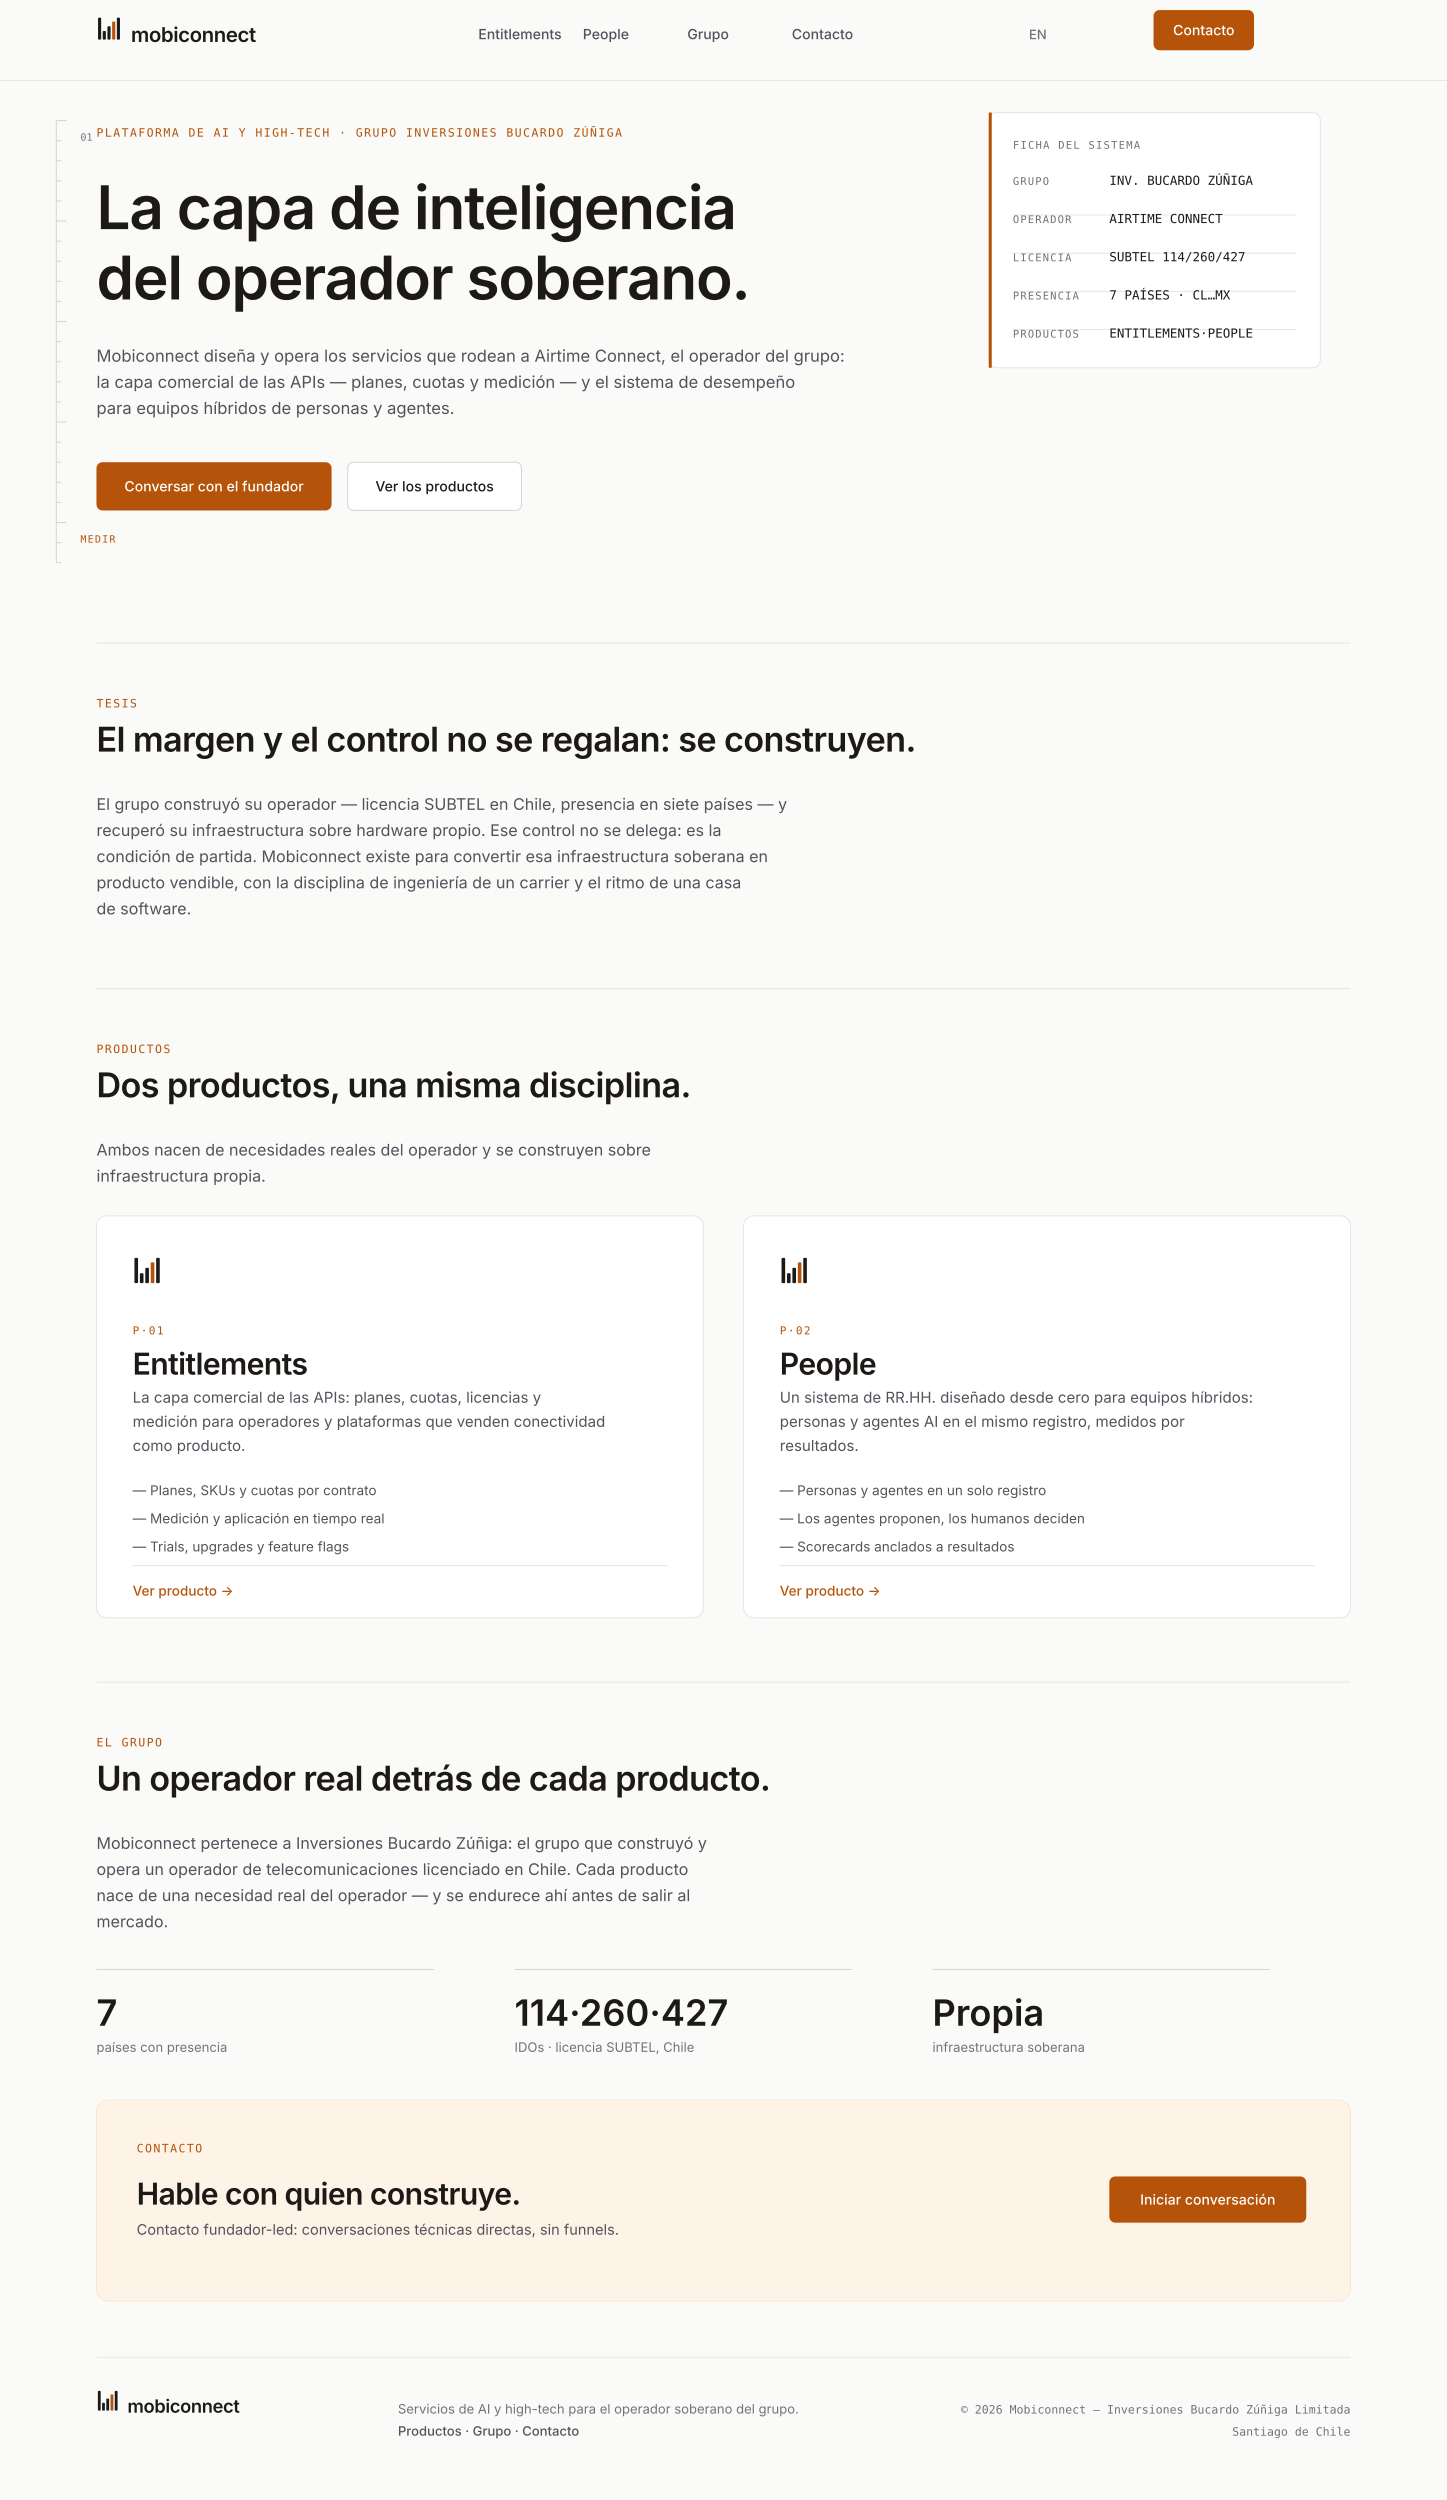
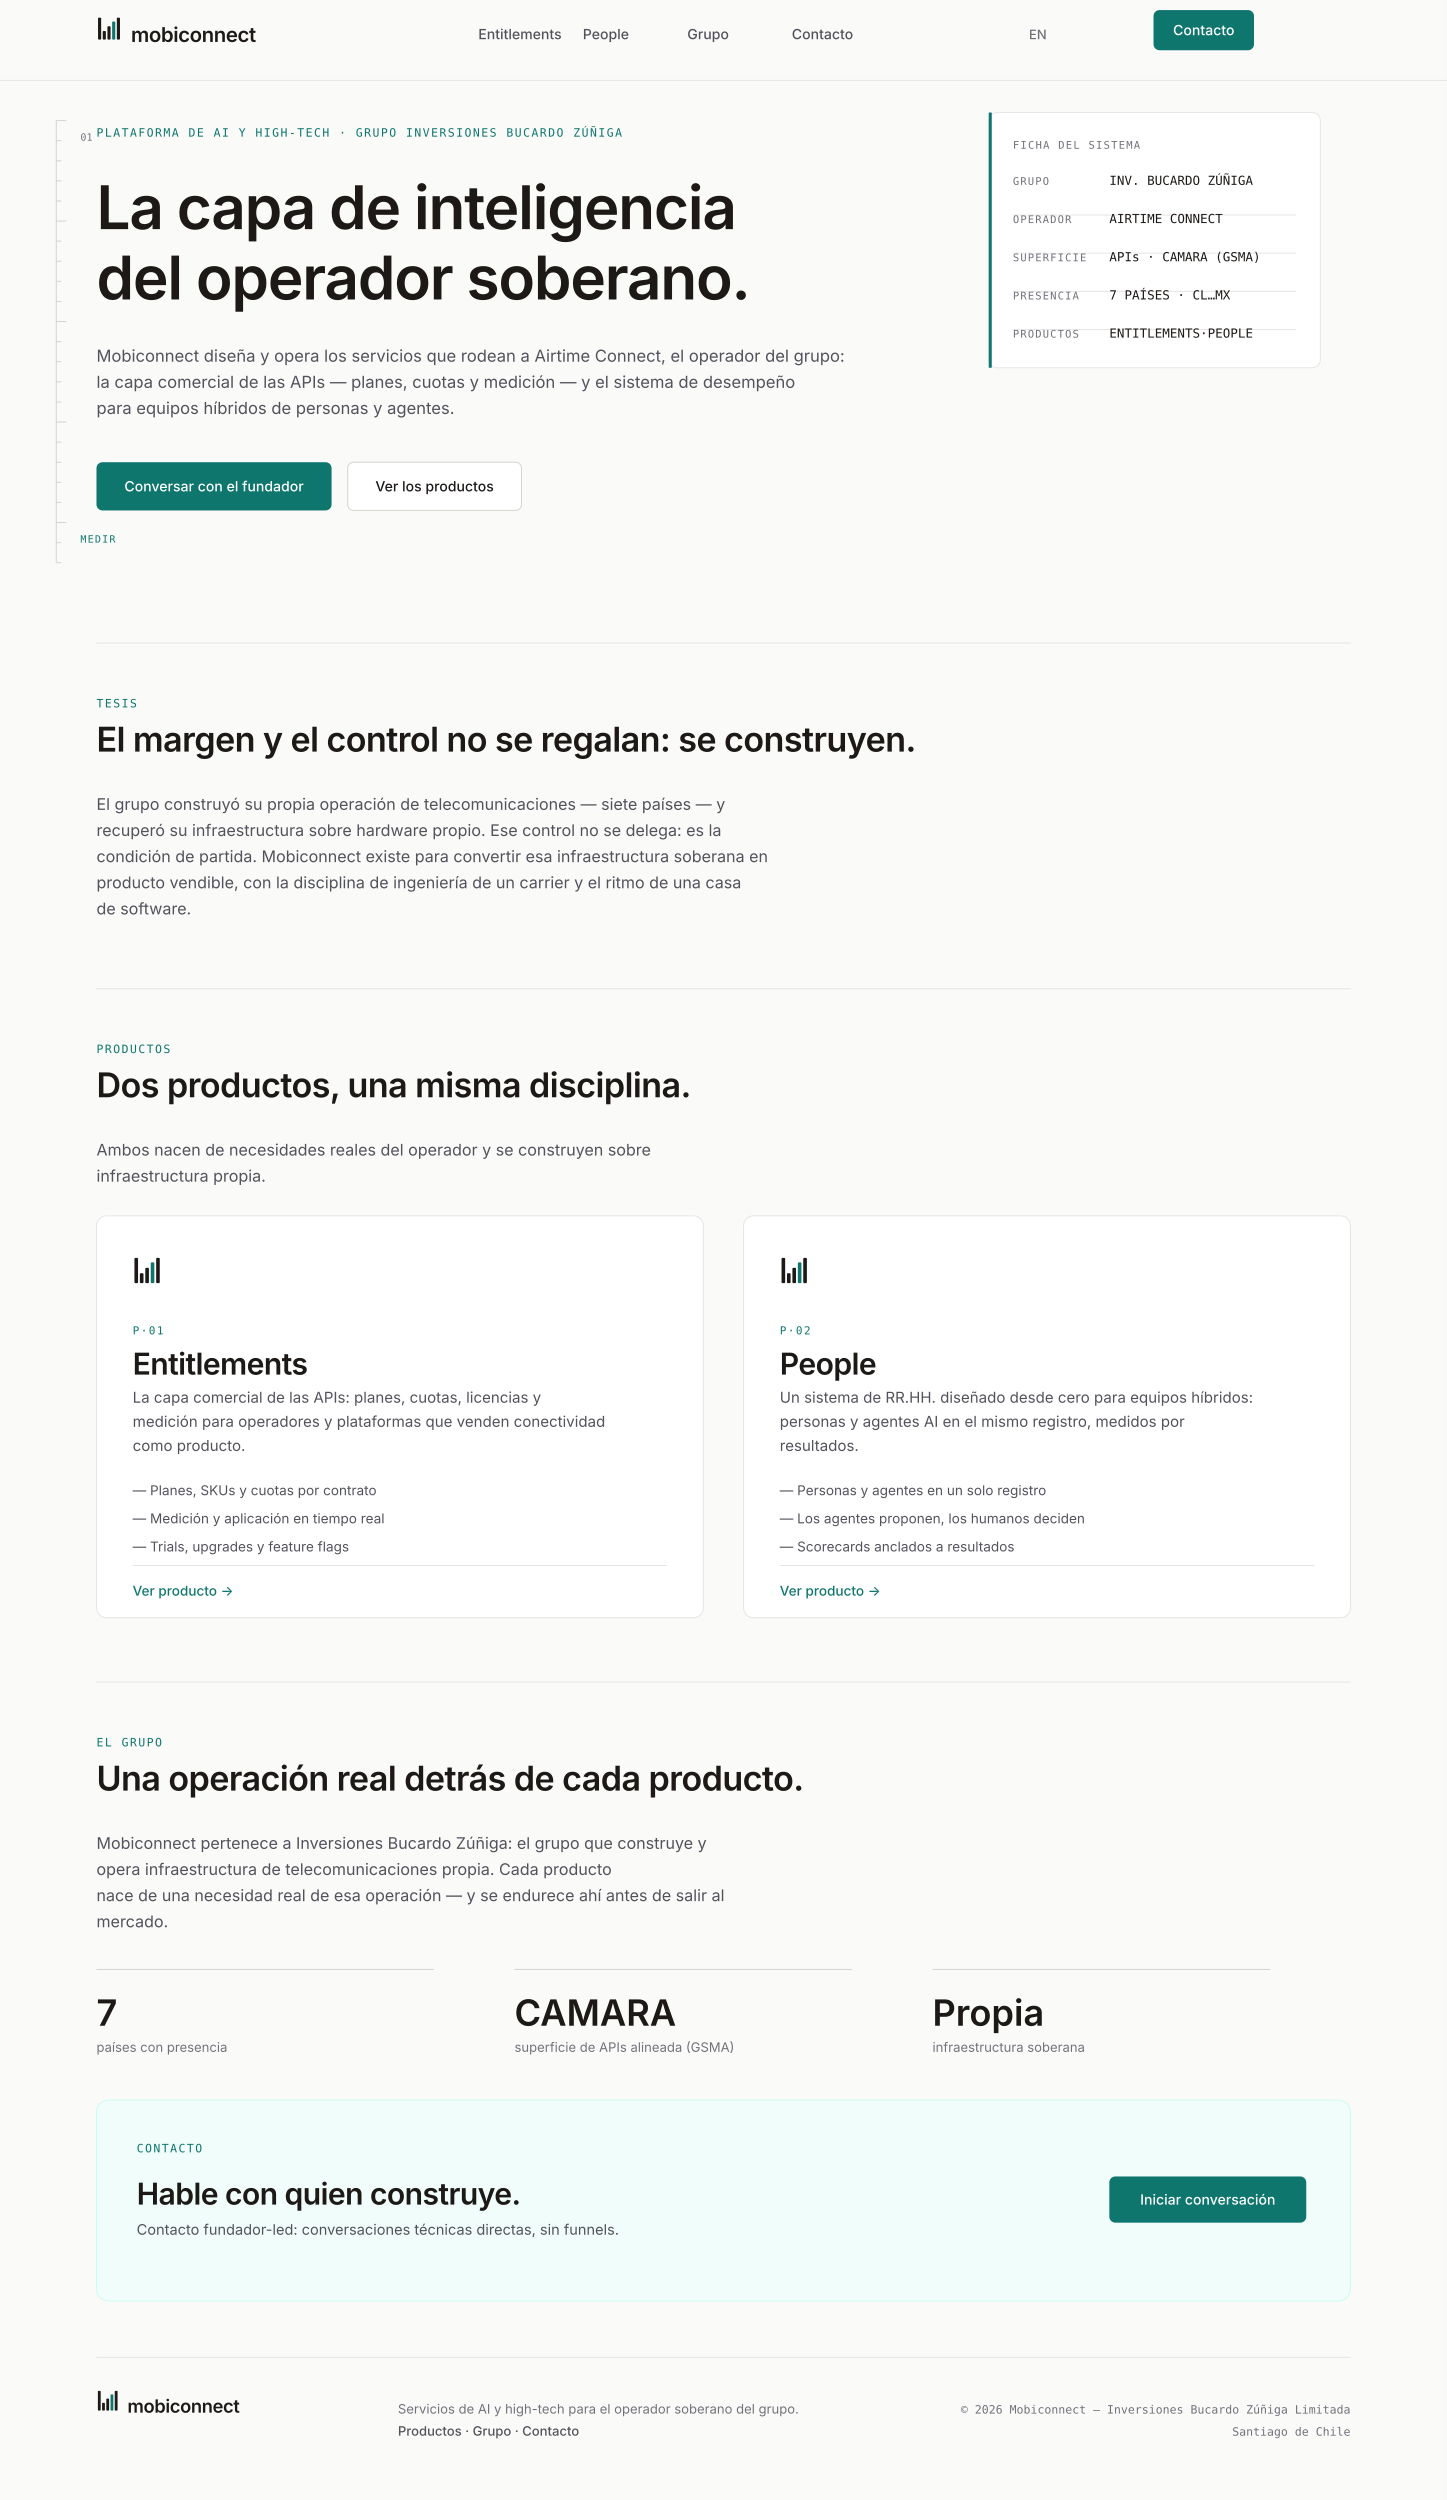
<svg xmlns="http://www.w3.org/2000/svg" width="1440" height="2488" viewBox="0 0 1440 2488">
  <rect x="0" y="0" width="1440" height="2488" fill="#FAFAF9" />
  <g id="nav">
    <g transform="translate(96,16) scale(0.78)">
      <rect x="2" y="2" width="4" height="28" fill="#1C1917" rx="1" />
      <rect x="26" y="2" width="4" height="28" fill="#1C1917" rx="1" />
      <rect x="8" y="19" width="4" height="11" fill="#1C1917" rx="1" />
      <rect x="14" y="13" width="4" height="17" fill="#1C1917" rx="1" />
-       <rect x="20" y="7" width="4" height="23" fill="#B45309" rx="1" />
+       <rect x="20" y="7" width="4" height="23" fill="#0F766E" rx="1" />
      <text x="44" y="33" font-family="Inter, 'Helvetica Neue', Arial, sans-serif" font-size="26" font-weight="600" fill="#1C1917" letter-spacing="-0.5">mobiconnect</text>
    </g>
    <text x="476" y="39" font-family="Inter, 'Helvetica Neue', Arial, sans-serif" font-size="14" font-weight="500" fill="#52525B">Entitlements</text>
    <text x="580" y="39" font-family="Inter, 'Helvetica Neue', Arial, sans-serif" font-size="14" font-weight="500" fill="#52525B">People</text>
    <text x="684" y="39" font-family="Inter, 'Helvetica Neue', Arial, sans-serif" font-size="14" font-weight="500" fill="#52525B">Grupo</text>
    <text x="788" y="39" font-family="Inter, 'Helvetica Neue', Arial, sans-serif" font-size="14" font-weight="500" fill="#52525B">Contacto</text>
-     <rect x="1148" y="10" width="100" height="40" fill="#B45309" rx="6" />
+     <rect x="1148" y="10" width="100" height="40" fill="#0F766E" rx="6" />
    <text x="1198.0" y="35.0" font-family="Inter, 'Helvetica Neue', Arial, sans-serif" font-size="14" font-weight="500" fill="#FFFFFF" text-anchor="middle">Contacto</text>
    <text x="1024" y="39" font-family="Inter, 'Helvetica Neue', Arial, sans-serif" font-size="13" font-weight="500" fill="#71717A">EN</text>
    <line x1="0" y1="80" x2="1440" y2="80" stroke="#E7E5E4" stroke-width="1" />
  </g>
  <g id="hero">
-     <text x="96" y="136" font-family="'IBM Plex Mono', 'SF Mono', Consolas, monospace" font-size="11.5" font-weight="500" fill="#B45309" letter-spacing="1.4">PLATAFORMA DE AI Y HIGH-TECH · GRUPO INVERSIONES BUCARDO ZÚÑIGA</text>
+     <text x="96" y="136" font-family="'IBM Plex Mono', 'SF Mono', Consolas, monospace" font-size="11.5" font-weight="500" fill="#0F766E" letter-spacing="1.4">PLATAFORMA DE AI Y HIGH-TECH · GRUPO INVERSIONES BUCARDO ZÚÑIGA</text>
    <text x="96" y="228" font-family="'Inter Tight', Inter, 'Helvetica Neue', Arial, sans-serif" font-size="60" font-weight="600" fill="#1C1917" letter-spacing="-1.2">La capa de inteligencia</text>
    <text x="96" y="298" font-family="'Inter Tight', Inter, 'Helvetica Neue', Arial, sans-serif" font-size="60" font-weight="600" fill="#1C1917" letter-spacing="-1.2">del operador soberano.</text>
    <text x="96" y="360" font-family="Inter, 'Helvetica Neue', Arial, sans-serif" font-size="16.5" font-weight="400" fill="#52525B">Mobiconnect diseña y opera los servicios que rodean a Airtime Connect, el operador del grupo:</text>
    <text x="96" y="386" font-family="Inter, 'Helvetica Neue', Arial, sans-serif" font-size="16.5" font-weight="400" fill="#52525B">la capa comercial de las APIs — planes, cuotas y medición — y el sistema de desempeño</text>
    <text x="96" y="412" font-family="Inter, 'Helvetica Neue', Arial, sans-serif" font-size="16.5" font-weight="400" fill="#52525B">para equipos híbridos de personas y agentes.</text>
  </g>
  <g id="hero-cta">
-     <rect x="96" y="460" width="234" height="48" fill="#B45309" rx="6" />
+     <rect x="96" y="460" width="234" height="48" fill="#0F766E" rx="6" />
    <text x="213.0" y="489.0" font-family="Inter, 'Helvetica Neue', Arial, sans-serif" font-size="14" font-weight="500" fill="#FFFFFF" text-anchor="middle">Conversar con el fundador</text>
    <rect x="346" y="460" width="173" height="48" fill="#FFFFFF" rx="6" stroke="#D6D3D1" stroke-width="1" />
    <text x="432.5" y="489.0" font-family="Inter, 'Helvetica Neue', Arial, sans-serif" font-size="14" font-weight="500" fill="#1C1917" text-anchor="middle">Ver los productos</text>
  </g>
  <g id="motif-regla">
    <line x1="56" y1="120" x2="56" y2="560" stroke="#D6D3D1" stroke-width="1" />
    <line x1="56" y1="120" x2="66" y2="120" stroke="#D6D3D1" stroke-width="1" />
    <line x1="56" y1="140" x2="61" y2="140" stroke="#D6D3D1" stroke-width="1" />
    <line x1="56" y1="160" x2="61" y2="160" stroke="#D6D3D1" stroke-width="1" />
    <line x1="56" y1="180" x2="61" y2="180" stroke="#D6D3D1" stroke-width="1" />
    <line x1="56" y1="200" x2="61" y2="200" stroke="#D6D3D1" stroke-width="1" />
    <line x1="56" y1="220" x2="66" y2="220" stroke="#D6D3D1" stroke-width="1" />
    <line x1="56" y1="240" x2="61" y2="240" stroke="#D6D3D1" stroke-width="1" />
    <line x1="56" y1="260" x2="61" y2="260" stroke="#D6D3D1" stroke-width="1" />
    <line x1="56" y1="280" x2="61" y2="280" stroke="#D6D3D1" stroke-width="1" />
    <line x1="56" y1="300" x2="61" y2="300" stroke="#D6D3D1" stroke-width="1" />
    <line x1="56" y1="320" x2="66" y2="320" stroke="#D6D3D1" stroke-width="1" />
    <line x1="56" y1="340" x2="61" y2="340" stroke="#D6D3D1" stroke-width="1" />
    <line x1="56" y1="360" x2="61" y2="360" stroke="#D6D3D1" stroke-width="1" />
    <line x1="56" y1="380" x2="61" y2="380" stroke="#D6D3D1" stroke-width="1" />
    <line x1="56" y1="400" x2="61" y2="400" stroke="#D6D3D1" stroke-width="1" />
    <line x1="56" y1="420" x2="66" y2="420" stroke="#D6D3D1" stroke-width="1" />
    <line x1="56" y1="440" x2="61" y2="440" stroke="#D6D3D1" stroke-width="1" />
    <line x1="56" y1="460" x2="61" y2="460" stroke="#D6D3D1" stroke-width="1" />
    <line x1="56" y1="480" x2="61" y2="480" stroke="#D6D3D1" stroke-width="1" />
    <line x1="56" y1="500" x2="61" y2="500" stroke="#D6D3D1" stroke-width="1" />
    <line x1="56" y1="520" x2="66" y2="520" stroke="#D6D3D1" stroke-width="1" />
    <line x1="56" y1="540" x2="61" y2="540" stroke="#D6D3D1" stroke-width="1" />
    <line x1="56" y1="560" x2="61" y2="560" stroke="#D6D3D1" stroke-width="1" />
    <text x="80" y="140" font-family="'IBM Plex Mono', 'SF Mono', Consolas, monospace" font-size="10" font-weight="500" fill="#71717A">01</text>
-     <text x="80" y="540" font-family="'IBM Plex Mono', 'SF Mono', Consolas, monospace" font-size="10" font-weight="500" fill="#B45309" letter-spacing="1.2">MEDIR</text>
+     <text x="80" y="540" font-family="'IBM Plex Mono', 'SF Mono', Consolas, monospace" font-size="10" font-weight="500" fill="#0F766E" letter-spacing="1.2">MEDIR</text>
  </g>
  <g id="ficha-sistema">
    <rect x="984" y="112" width="330" height="254" fill="#FFFFFF" rx="8" stroke="#E7E5E4" stroke-width="1" />
-     <rect x="984" y="112" width="3" height="254" fill="#B45309" />
+     <rect x="984" y="112" width="3" height="254" fill="#0F766E" />
    <text x="1008" y="148" font-family="'IBM Plex Mono', 'SF Mono', Consolas, monospace" font-size="10.5" font-weight="500" fill="#71717A" letter-spacing="1.2">FICHA DEL SISTEMA</text>
    <text x="1008" y="184" font-family="'IBM Plex Mono', 'SF Mono', Consolas, monospace" font-size="10.5" font-weight="500" fill="#71717A" letter-spacing="1.1">GRUPO</text>
    <text x="1104" y="184" font-family="'IBM Plex Mono', 'SF Mono', Consolas, monospace" font-size="12.5" font-weight="500" fill="#1C1917">INV. BUCARDO ZÚÑIGA</text>
    <line x1="1008" y1="214" x2="1290" y2="214" stroke="#E7E5E4" stroke-width="1" />
    <text x="1008" y="222" font-family="'IBM Plex Mono', 'SF Mono', Consolas, monospace" font-size="10.5" font-weight="500" fill="#71717A" letter-spacing="1.1">OPERADOR</text>
    <text x="1104" y="222" font-family="'IBM Plex Mono', 'SF Mono', Consolas, monospace" font-size="12.5" font-weight="500" fill="#1C1917">AIRTIME CONNECT</text>
    <line x1="1008" y1="252" x2="1290" y2="252" stroke="#E7E5E4" stroke-width="1" />
-     <text x="1008" y="260" font-family="'IBM Plex Mono', 'SF Mono', Consolas, monospace" font-size="10.5" font-weight="500" fill="#71717A" letter-spacing="1.1">LICENCIA</text>
-     <text x="1104" y="260" font-family="'IBM Plex Mono', 'SF Mono', Consolas, monospace" font-size="12.5" font-weight="500" fill="#1C1917">SUBTEL 114/260/427</text>
+     <text x="1008" y="260" font-family="'IBM Plex Mono', 'SF Mono', Consolas, monospace" font-size="10.5" font-weight="500" fill="#71717A" letter-spacing="1.1">SUPERFICIE</text>
+     <text x="1104" y="260" font-family="'IBM Plex Mono', 'SF Mono', Consolas, monospace" font-size="12.5" font-weight="500" fill="#1C1917">APIs · CAMARA (GSMA)</text>
    <line x1="1008" y1="290" x2="1290" y2="290" stroke="#E7E5E4" stroke-width="1" />
    <text x="1008" y="298" font-family="'IBM Plex Mono', 'SF Mono', Consolas, monospace" font-size="10.5" font-weight="500" fill="#71717A" letter-spacing="1.1">PRESENCIA</text>
    <text x="1104" y="298" font-family="'IBM Plex Mono', 'SF Mono', Consolas, monospace" font-size="12.5" font-weight="500" fill="#1C1917">7 PAÍSES · CL…MX</text>
    <line x1="1008" y1="328" x2="1290" y2="328" stroke="#E7E5E4" stroke-width="1" />
    <text x="1008" y="336" font-family="'IBM Plex Mono', 'SF Mono', Consolas, monospace" font-size="10.5" font-weight="500" fill="#71717A" letter-spacing="1.1">PRODUCTOS</text>
    <text x="1104" y="336" font-family="'IBM Plex Mono', 'SF Mono', Consolas, monospace" font-size="12.5" font-weight="500" fill="#1C1917">ENTITLEMENTS·PEOPLE</text>
  </g>
  <line x1="96" y1="640" x2="1344" y2="640" stroke="#E7E5E4" stroke-width="1" />
  <g id="tesis">
-     <text x="96" y="704" font-family="'IBM Plex Mono', 'SF Mono', Consolas, monospace" font-size="11.5" font-weight="500" fill="#B45309" letter-spacing="1.4">TESIS</text>
+     <text x="96" y="704" font-family="'IBM Plex Mono', 'SF Mono', Consolas, monospace" font-size="11.5" font-weight="500" fill="#0F766E" letter-spacing="1.4">TESIS</text>
    <text x="96" y="748" font-family="'Inter Tight', Inter, 'Helvetica Neue', Arial, sans-serif" font-size="34" font-weight="600" fill="#1C1917" letter-spacing="-0.6">El margen y el control no se regalan: se construyen.</text>
-     <text x="96" y="806" font-family="Inter, 'Helvetica Neue', Arial, sans-serif" font-size="16" font-weight="400" fill="#52525B">El grupo construyó su operador — licencia SUBTEL en Chile, presencia en siete países — y</text>
+     <text x="96" y="806" font-family="Inter, 'Helvetica Neue', Arial, sans-serif" font-size="16" font-weight="400" fill="#52525B">El grupo construyó su propia operación de telecomunicaciones — siete países — y</text>
    <text x="96" y="832" font-family="Inter, 'Helvetica Neue', Arial, sans-serif" font-size="16" font-weight="400" fill="#52525B">recuperó su infraestructura sobre hardware propio. Ese control no se delega: es la</text>
    <text x="96" y="858" font-family="Inter, 'Helvetica Neue', Arial, sans-serif" font-size="16" font-weight="400" fill="#52525B">condición de partida. Mobiconnect existe para convertir esa infraestructura soberana en</text>
    <text x="96" y="884" font-family="Inter, 'Helvetica Neue', Arial, sans-serif" font-size="16" font-weight="400" fill="#52525B">producto vendible, con la disciplina de ingeniería de un carrier y el ritmo de una casa</text>
    <text x="96" y="910" font-family="Inter, 'Helvetica Neue', Arial, sans-serif" font-size="16" font-weight="400" fill="#52525B">de software.</text>
  </g>
  <line x1="96" y1="984" x2="1344" y2="984" stroke="#E7E5E4" stroke-width="1" />
  <g id="productos-head">
-     <text x="96" y="1048" font-family="'IBM Plex Mono', 'SF Mono', Consolas, monospace" font-size="11.5" font-weight="500" fill="#B45309" letter-spacing="1.4">PRODUCTOS</text>
+     <text x="96" y="1048" font-family="'IBM Plex Mono', 'SF Mono', Consolas, monospace" font-size="11.5" font-weight="500" fill="#0F766E" letter-spacing="1.4">PRODUCTOS</text>
    <text x="96" y="1092" font-family="'Inter Tight', Inter, 'Helvetica Neue', Arial, sans-serif" font-size="34" font-weight="600" fill="#1C1917" letter-spacing="-0.6">Dos productos, una misma disciplina.</text>
    <text x="96" y="1150" font-family="Inter, 'Helvetica Neue', Arial, sans-serif" font-size="16" font-weight="400" fill="#52525B">Ambos nacen de necesidades reales del operador y se construyen sobre</text>
    <text x="96" y="1176" font-family="Inter, 'Helvetica Neue', Arial, sans-serif" font-size="16" font-weight="400" fill="#52525B">infraestructura propia.</text>
  </g>
  <g id="producto-1">
    <rect x="96" y="1210" width="604" height="400" fill="#FFFFFF" rx="10" stroke="#E7E5E4" stroke-width="1" />
    <g transform="translate(132,1250) scale(0.9)">
      <rect x="2" y="2" width="4" height="28" fill="#1C1917" rx="1" />
      <rect x="26" y="2" width="4" height="28" fill="#1C1917" rx="1" />
      <rect x="8" y="19" width="4" height="11" fill="#1C1917" rx="1" />
      <rect x="14" y="13" width="4" height="17" fill="#1C1917" rx="1" />
-       <rect x="20" y="7" width="4" height="23" fill="#B45309" rx="1" />
+       <rect x="20" y="7" width="4" height="23" fill="#0F766E" rx="1" />
    </g>
-     <text x="132" y="1328" font-family="'IBM Plex Mono', 'SF Mono', Consolas, monospace" font-size="11" font-weight="500" fill="#B45309" letter-spacing="1.4">P·01</text>
+     <text x="132" y="1328" font-family="'IBM Plex Mono', 'SF Mono', Consolas, monospace" font-size="11" font-weight="500" fill="#0F766E" letter-spacing="1.4">P·01</text>
    <text x="132" y="1368" font-family="'Inter Tight', Inter, 'Helvetica Neue', Arial, sans-serif" font-size="30" font-weight="600" fill="#1C1917" letter-spacing="-0.6">Entitlements</text>
    <text x="132" y="1396" font-family="Inter, 'Helvetica Neue', Arial, sans-serif" font-size="15" font-weight="400" fill="#52525B">La capa comercial de las APIs: planes, cuotas, licencias y</text>
    <text x="132" y="1420" font-family="Inter, 'Helvetica Neue', Arial, sans-serif" font-size="15" font-weight="400" fill="#52525B">medición para operadores y plataformas que venden conectividad</text>
    <text x="132" y="1444" font-family="Inter, 'Helvetica Neue', Arial, sans-serif" font-size="15" font-weight="400" fill="#52525B">como producto.</text>
    <text x="132" y="1488" font-family="Inter, 'Helvetica Neue', Arial, sans-serif" font-size="13.5" font-weight="400" fill="#52525B">—  Planes, SKUs y cuotas por contrato</text>
    <text x="132" y="1516" font-family="Inter, 'Helvetica Neue', Arial, sans-serif" font-size="13.5" font-weight="400" fill="#52525B">—  Medición y aplicación en tiempo real</text>
    <text x="132" y="1544" font-family="Inter, 'Helvetica Neue', Arial, sans-serif" font-size="13.5" font-weight="400" fill="#52525B">—  Trials, upgrades y feature flags</text>
    <line x1="132" y1="1558" x2="664" y2="1558" stroke="#E7E5E4" stroke-width="1" />
-     <text x="132" y="1588" font-family="Inter, 'Helvetica Neue', Arial, sans-serif" font-size="13.5" font-weight="500" fill="#B45309">Ver producto  →</text>
+     <text x="132" y="1588" font-family="Inter, 'Helvetica Neue', Arial, sans-serif" font-size="13.5" font-weight="500" fill="#0F766E">Ver producto  →</text>
  </g>
  <g id="producto-2">
    <rect x="740" y="1210" width="604" height="400" fill="#FFFFFF" rx="10" stroke="#E7E5E4" stroke-width="1" />
    <g transform="translate(776,1250) scale(0.9)">
      <rect x="2" y="2" width="4" height="28" fill="#1C1917" rx="1" />
      <rect x="26" y="2" width="4" height="28" fill="#1C1917" rx="1" />
      <rect x="8" y="19" width="4" height="11" fill="#1C1917" rx="1" />
      <rect x="14" y="13" width="4" height="17" fill="#1C1917" rx="1" />
-       <rect x="20" y="7" width="4" height="23" fill="#B45309" rx="1" />
+       <rect x="20" y="7" width="4" height="23" fill="#0F766E" rx="1" />
    </g>
-     <text x="776" y="1328" font-family="'IBM Plex Mono', 'SF Mono', Consolas, monospace" font-size="11" font-weight="500" fill="#B45309" letter-spacing="1.4">P·02</text>
+     <text x="776" y="1328" font-family="'IBM Plex Mono', 'SF Mono', Consolas, monospace" font-size="11" font-weight="500" fill="#0F766E" letter-spacing="1.4">P·02</text>
    <text x="776" y="1368" font-family="'Inter Tight', Inter, 'Helvetica Neue', Arial, sans-serif" font-size="30" font-weight="600" fill="#1C1917" letter-spacing="-0.6">People</text>
    <text x="776" y="1396" font-family="Inter, 'Helvetica Neue', Arial, sans-serif" font-size="15" font-weight="400" fill="#52525B">Un sistema de RR.HH. diseñado desde cero para equipos híbridos:</text>
    <text x="776" y="1420" font-family="Inter, 'Helvetica Neue', Arial, sans-serif" font-size="15" font-weight="400" fill="#52525B">personas y agentes AI en el mismo registro, medidos por</text>
    <text x="776" y="1444" font-family="Inter, 'Helvetica Neue', Arial, sans-serif" font-size="15" font-weight="400" fill="#52525B">resultados.</text>
    <text x="776" y="1488" font-family="Inter, 'Helvetica Neue', Arial, sans-serif" font-size="13.5" font-weight="400" fill="#52525B">—  Personas y agentes en un solo registro</text>
    <text x="776" y="1516" font-family="Inter, 'Helvetica Neue', Arial, sans-serif" font-size="13.5" font-weight="400" fill="#52525B">—  Los agentes proponen, los humanos deciden</text>
    <text x="776" y="1544" font-family="Inter, 'Helvetica Neue', Arial, sans-serif" font-size="13.5" font-weight="400" fill="#52525B">—  Scorecards anclados a resultados</text>
    <line x1="776" y1="1558" x2="1308" y2="1558" stroke="#E7E5E4" stroke-width="1" />
-     <text x="776" y="1588" font-family="Inter, 'Helvetica Neue', Arial, sans-serif" font-size="13.5" font-weight="500" fill="#B45309">Ver producto  →</text>
+     <text x="776" y="1588" font-family="Inter, 'Helvetica Neue', Arial, sans-serif" font-size="13.5" font-weight="500" fill="#0F766E">Ver producto  →</text>
  </g>
  <line x1="96" y1="1674" x2="1344" y2="1674" stroke="#E7E5E4" stroke-width="1" />
  <g id="grupo">
-     <text x="96" y="1738" font-family="'IBM Plex Mono', 'SF Mono', Consolas, monospace" font-size="11.5" font-weight="500" fill="#B45309" letter-spacing="1.4">EL GRUPO</text>
-     <text x="96" y="1782" font-family="'Inter Tight', Inter, 'Helvetica Neue', Arial, sans-serif" font-size="34" font-weight="600" fill="#1C1917" letter-spacing="-0.6">Un operador real detrás de cada producto.</text>
-     <text x="96" y="1840" font-family="Inter, 'Helvetica Neue', Arial, sans-serif" font-size="16" font-weight="400" fill="#52525B">Mobiconnect pertenece a Inversiones Bucardo Zúñiga: el grupo que construyó y</text>
-     <text x="96" y="1866" font-family="Inter, 'Helvetica Neue', Arial, sans-serif" font-size="16" font-weight="400" fill="#52525B">opera un operador de telecomunicaciones licenciado en Chile. Cada producto</text>
-     <text x="96" y="1892" font-family="Inter, 'Helvetica Neue', Arial, sans-serif" font-size="16" font-weight="400" fill="#52525B">nace de una necesidad real del operador — y se endurece ahí antes de salir al</text>
+     <text x="96" y="1738" font-family="'IBM Plex Mono', 'SF Mono', Consolas, monospace" font-size="11.5" font-weight="500" fill="#0F766E" letter-spacing="1.4">EL GRUPO</text>
+     <text x="96" y="1782" font-family="'Inter Tight', Inter, 'Helvetica Neue', Arial, sans-serif" font-size="34" font-weight="600" fill="#1C1917" letter-spacing="-0.6">Una operación real detrás de cada producto.</text>
+     <text x="96" y="1840" font-family="Inter, 'Helvetica Neue', Arial, sans-serif" font-size="16" font-weight="400" fill="#52525B">Mobiconnect pertenece a Inversiones Bucardo Zúñiga: el grupo que construye y</text>
+     <text x="96" y="1866" font-family="Inter, 'Helvetica Neue', Arial, sans-serif" font-size="16" font-weight="400" fill="#52525B">opera infraestructura de telecomunicaciones propia. Cada producto</text>
+     <text x="96" y="1892" font-family="Inter, 'Helvetica Neue', Arial, sans-serif" font-size="16" font-weight="400" fill="#52525B">nace de una necesidad real de esa operación — y se endurece ahí antes de salir al</text>
    <text x="96" y="1918" font-family="Inter, 'Helvetica Neue', Arial, sans-serif" font-size="16" font-weight="400" fill="#52525B">mercado.</text>
  </g>
  <g id="stat-1">
    <line x1="96" y1="1960" x2="432" y2="1960" stroke="#D6D3D1" stroke-width="1" />
    <text x="96" y="2016" font-family="'Inter Tight', Inter, 'Helvetica Neue', Arial, sans-serif" font-size="36" font-weight="600" fill="#1C1917">7</text>
    <text x="96" y="2042" font-family="Inter, 'Helvetica Neue', Arial, sans-serif" font-size="13" font-weight="400" fill="#71717A">países con presencia</text>
  </g>
  <g id="stat-2">
    <line x1="512" y1="1960" x2="848" y2="1960" stroke="#D6D3D1" stroke-width="1" />
-     <text x="512" y="2016" font-family="'Inter Tight', Inter, 'Helvetica Neue', Arial, sans-serif" font-size="36" font-weight="600" fill="#1C1917">114·260·427</text>
-     <text x="512" y="2042" font-family="Inter, 'Helvetica Neue', Arial, sans-serif" font-size="13" font-weight="400" fill="#71717A">IDOs · licencia SUBTEL, Chile</text>
+     <text x="512" y="2016" font-family="'Inter Tight', Inter, 'Helvetica Neue', Arial, sans-serif" font-size="36" font-weight="600" fill="#1C1917">CAMARA</text>
+     <text x="512" y="2042" font-family="Inter, 'Helvetica Neue', Arial, sans-serif" font-size="13" font-weight="400" fill="#71717A">superficie de APIs alineada (GSMA)</text>
  </g>
  <g id="stat-3">
    <line x1="928" y1="1960" x2="1264" y2="1960" stroke="#D6D3D1" stroke-width="1" />
    <text x="928" y="2016" font-family="'Inter Tight', Inter, 'Helvetica Neue', Arial, sans-serif" font-size="36" font-weight="600" fill="#1C1917">Propia</text>
    <text x="928" y="2042" font-family="Inter, 'Helvetica Neue', Arial, sans-serif" font-size="13" font-weight="400" fill="#71717A">infraestructura soberana</text>
  </g>
  <g id="cta">
-     <rect x="96" y="2090" width="1248" height="200" fill="#FEF3E7" rx="12" stroke="#FDE6CE" stroke-width="1" />
-     <text x="136" y="2142" font-family="'IBM Plex Mono', 'SF Mono', Consolas, monospace" font-size="11.5" font-weight="500" fill="#B45309" letter-spacing="1.4">CONTACTO</text>
+     <rect x="96" y="2090" width="1248" height="200" fill="#F0FDFA" rx="12" stroke="#CCFBF1" stroke-width="1" />
+     <text x="136" y="2142" font-family="'IBM Plex Mono', 'SF Mono', Consolas, monospace" font-size="11.5" font-weight="500" fill="#0F766E" letter-spacing="1.4">CONTACTO</text>
    <text x="136" y="2194" font-family="'Inter Tight', Inter, 'Helvetica Neue', Arial, sans-serif" font-size="30" font-weight="600" fill="#1C1917" letter-spacing="-0.6">Hable con quien construye.</text>
    <text x="136" y="2224" font-family="Inter, 'Helvetica Neue', Arial, sans-serif" font-size="14.5" font-weight="400" fill="#52525B">Contacto fundador-led: conversaciones técnicas directas, sin funnels.</text>
-     <rect x="1104" y="2166" width="196" height="46" fill="#B45309" rx="6" />
+     <rect x="1104" y="2166" width="196" height="46" fill="#0F766E" rx="6" />
    <text x="1202.0" y="2194.0" font-family="Inter, 'Helvetica Neue', Arial, sans-serif" font-size="14" font-weight="500" fill="#FFFFFF" text-anchor="middle">Iniciar conversación</text>
  </g>
  <g id="footer">
    <line x1="96" y1="2346" x2="1344" y2="2346" stroke="#E7E5E4" stroke-width="1" />
    <g transform="translate(96,2378) scale(0.7)">
      <rect x="2" y="2" width="4" height="28" fill="#1C1917" rx="1" />
      <rect x="26" y="2" width="4" height="28" fill="#1C1917" rx="1" />
      <rect x="8" y="19" width="4" height="11" fill="#1C1917" rx="1" />
      <rect x="14" y="13" width="4" height="17" fill="#1C1917" rx="1" />
-       <rect x="20" y="7" width="4" height="23" fill="#B45309" rx="1" />
+       <rect x="20" y="7" width="4" height="23" fill="#0F766E" rx="1" />
      <text x="44" y="33" font-family="Inter, 'Helvetica Neue', Arial, sans-serif" font-size="26" font-weight="600" fill="#1C1917" letter-spacing="-0.5">mobiconnect</text>
    </g>
    <text x="396" y="2402" font-family="Inter, 'Helvetica Neue', Arial, sans-serif" font-size="13" font-weight="400" fill="#71717A">Servicios de AI y high-tech para el operador soberano del grupo.</text>
    <text x="396" y="2424" font-family="Inter, 'Helvetica Neue', Arial, sans-serif" font-size="13" font-weight="500" fill="#52525B">Productos · Grupo · Contacto</text>
    <text x="1344" y="2402" font-family="'IBM Plex Mono', 'SF Mono', Consolas, monospace" font-size="11.5" font-weight="400" fill="#71717A" text-anchor="end">© 2026 Mobiconnect — Inversiones Bucardo Zúñiga Limitada</text>
    <text x="1344" y="2424" font-family="'IBM Plex Mono', 'SF Mono', Consolas, monospace" font-size="11.5" font-weight="400" fill="#71717A" text-anchor="end">Santiago de Chile</text>
  </g>
</svg>
